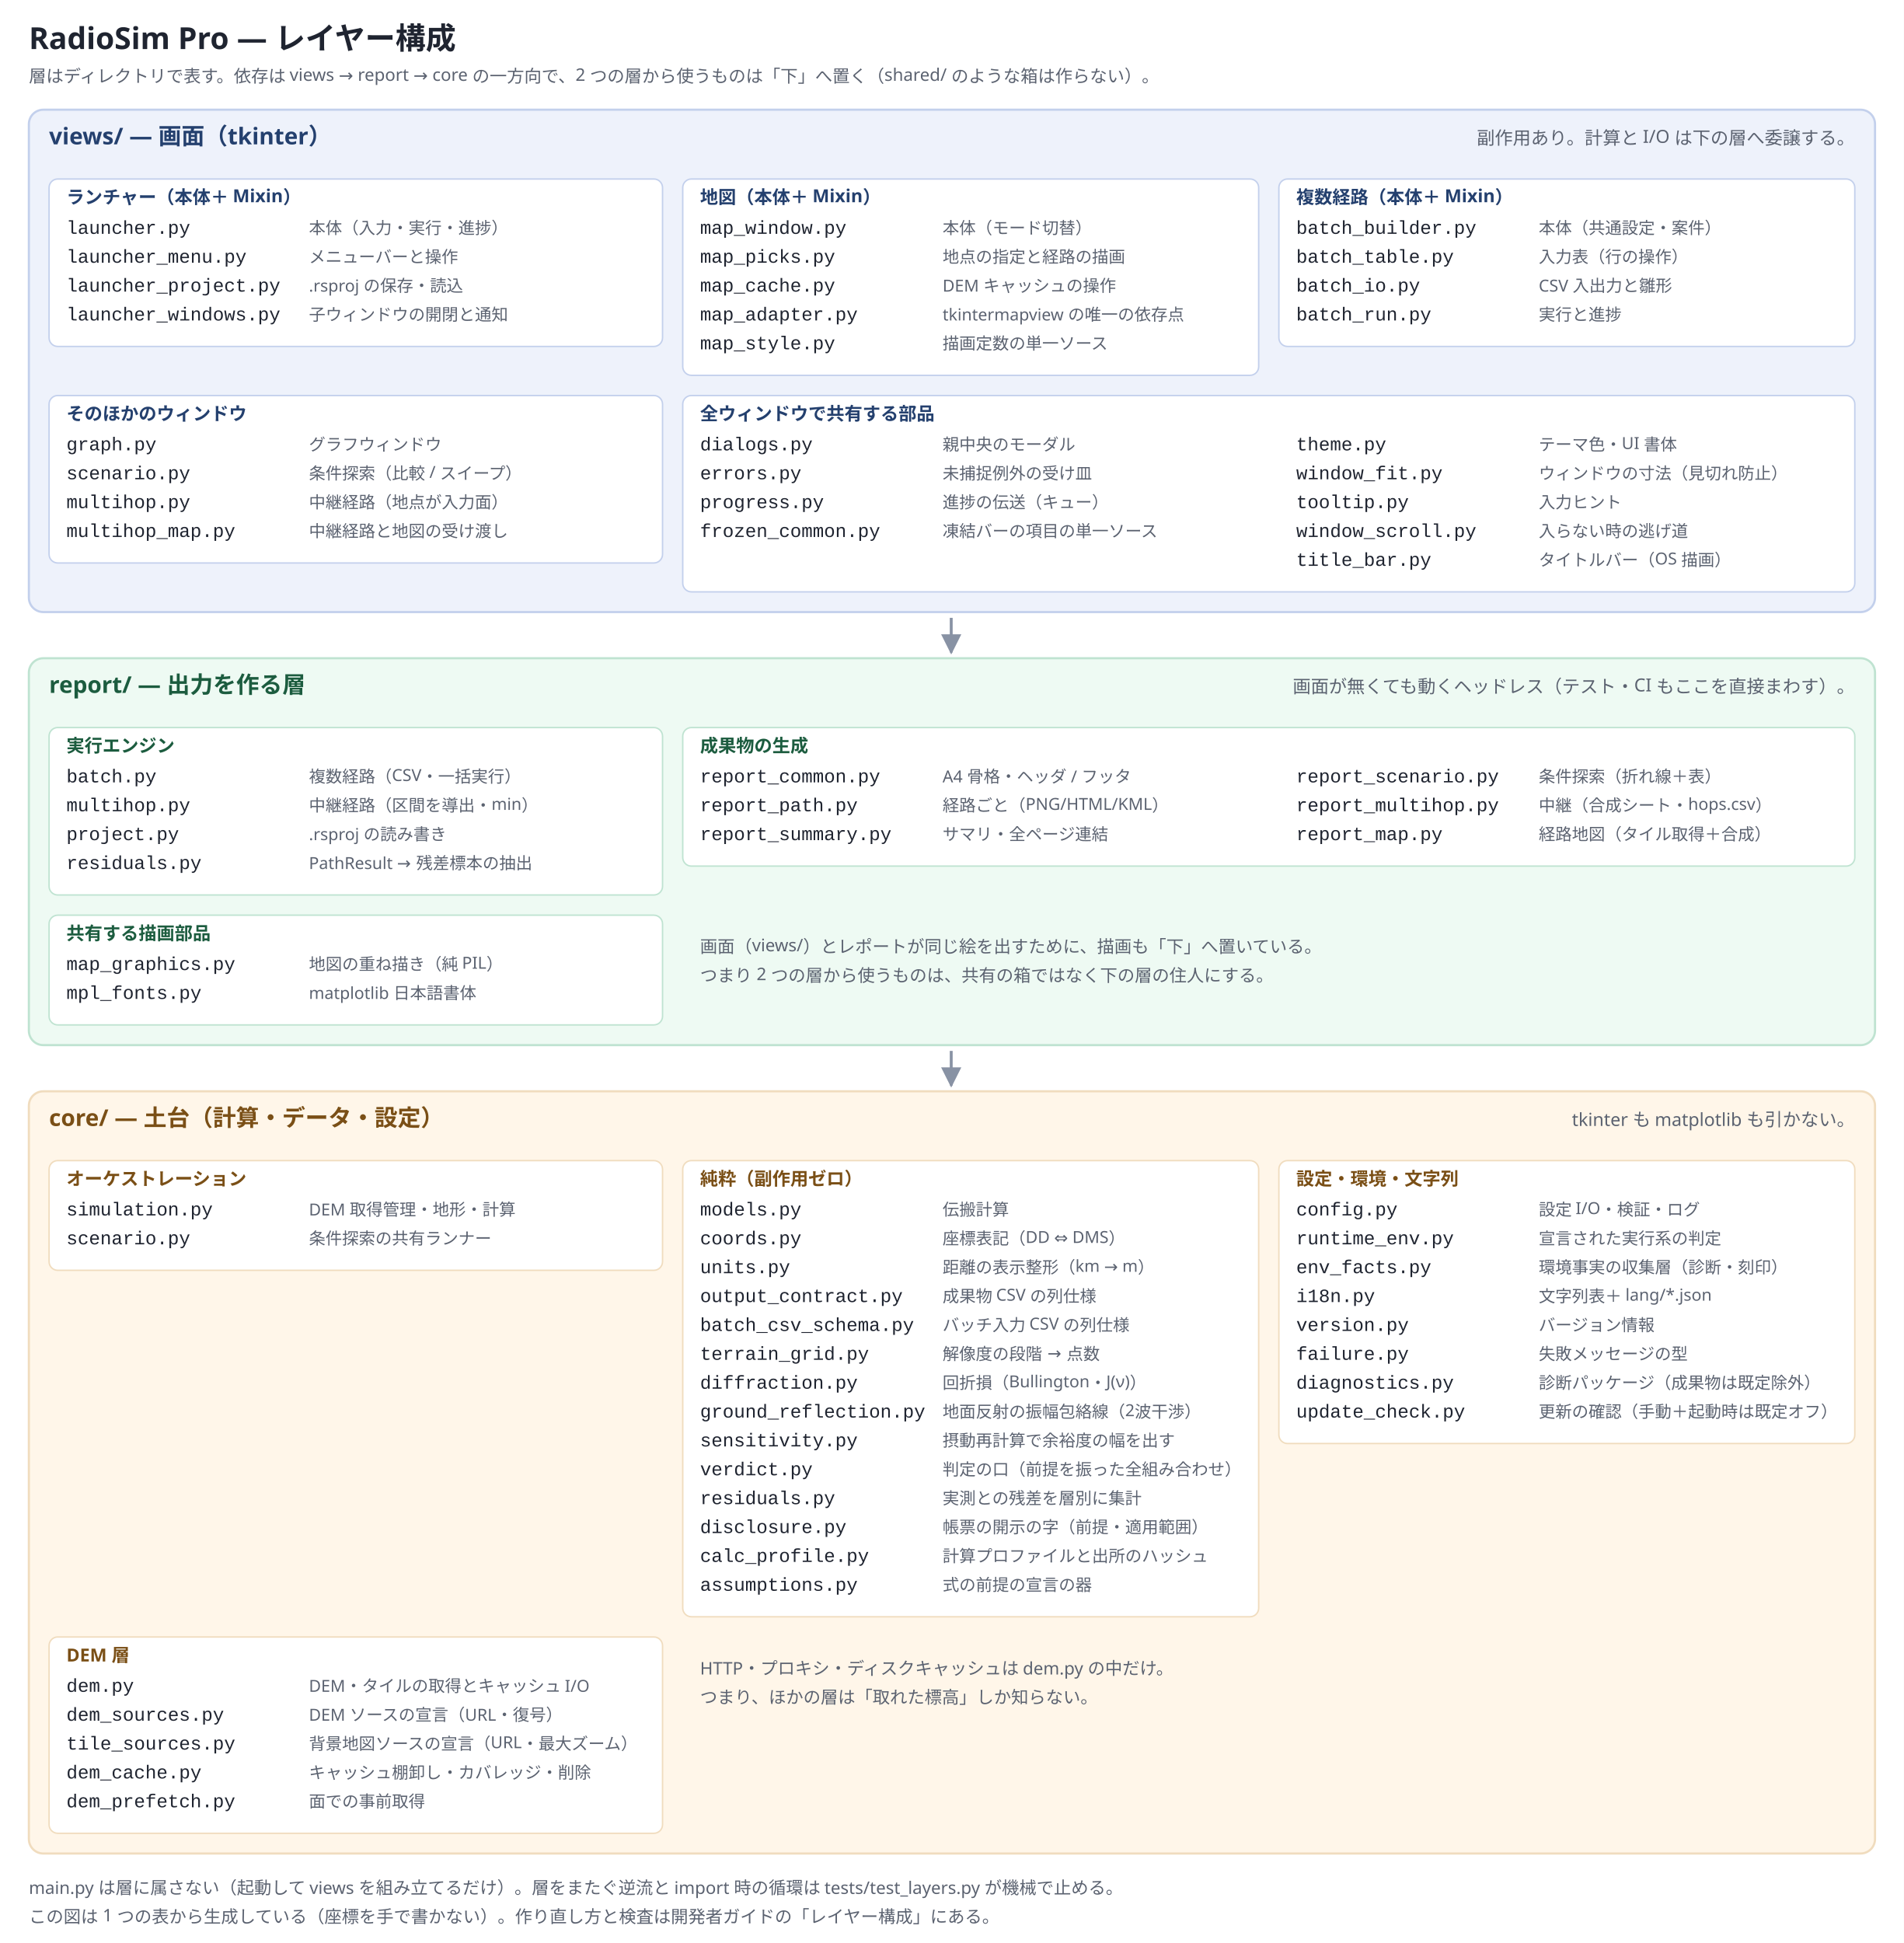
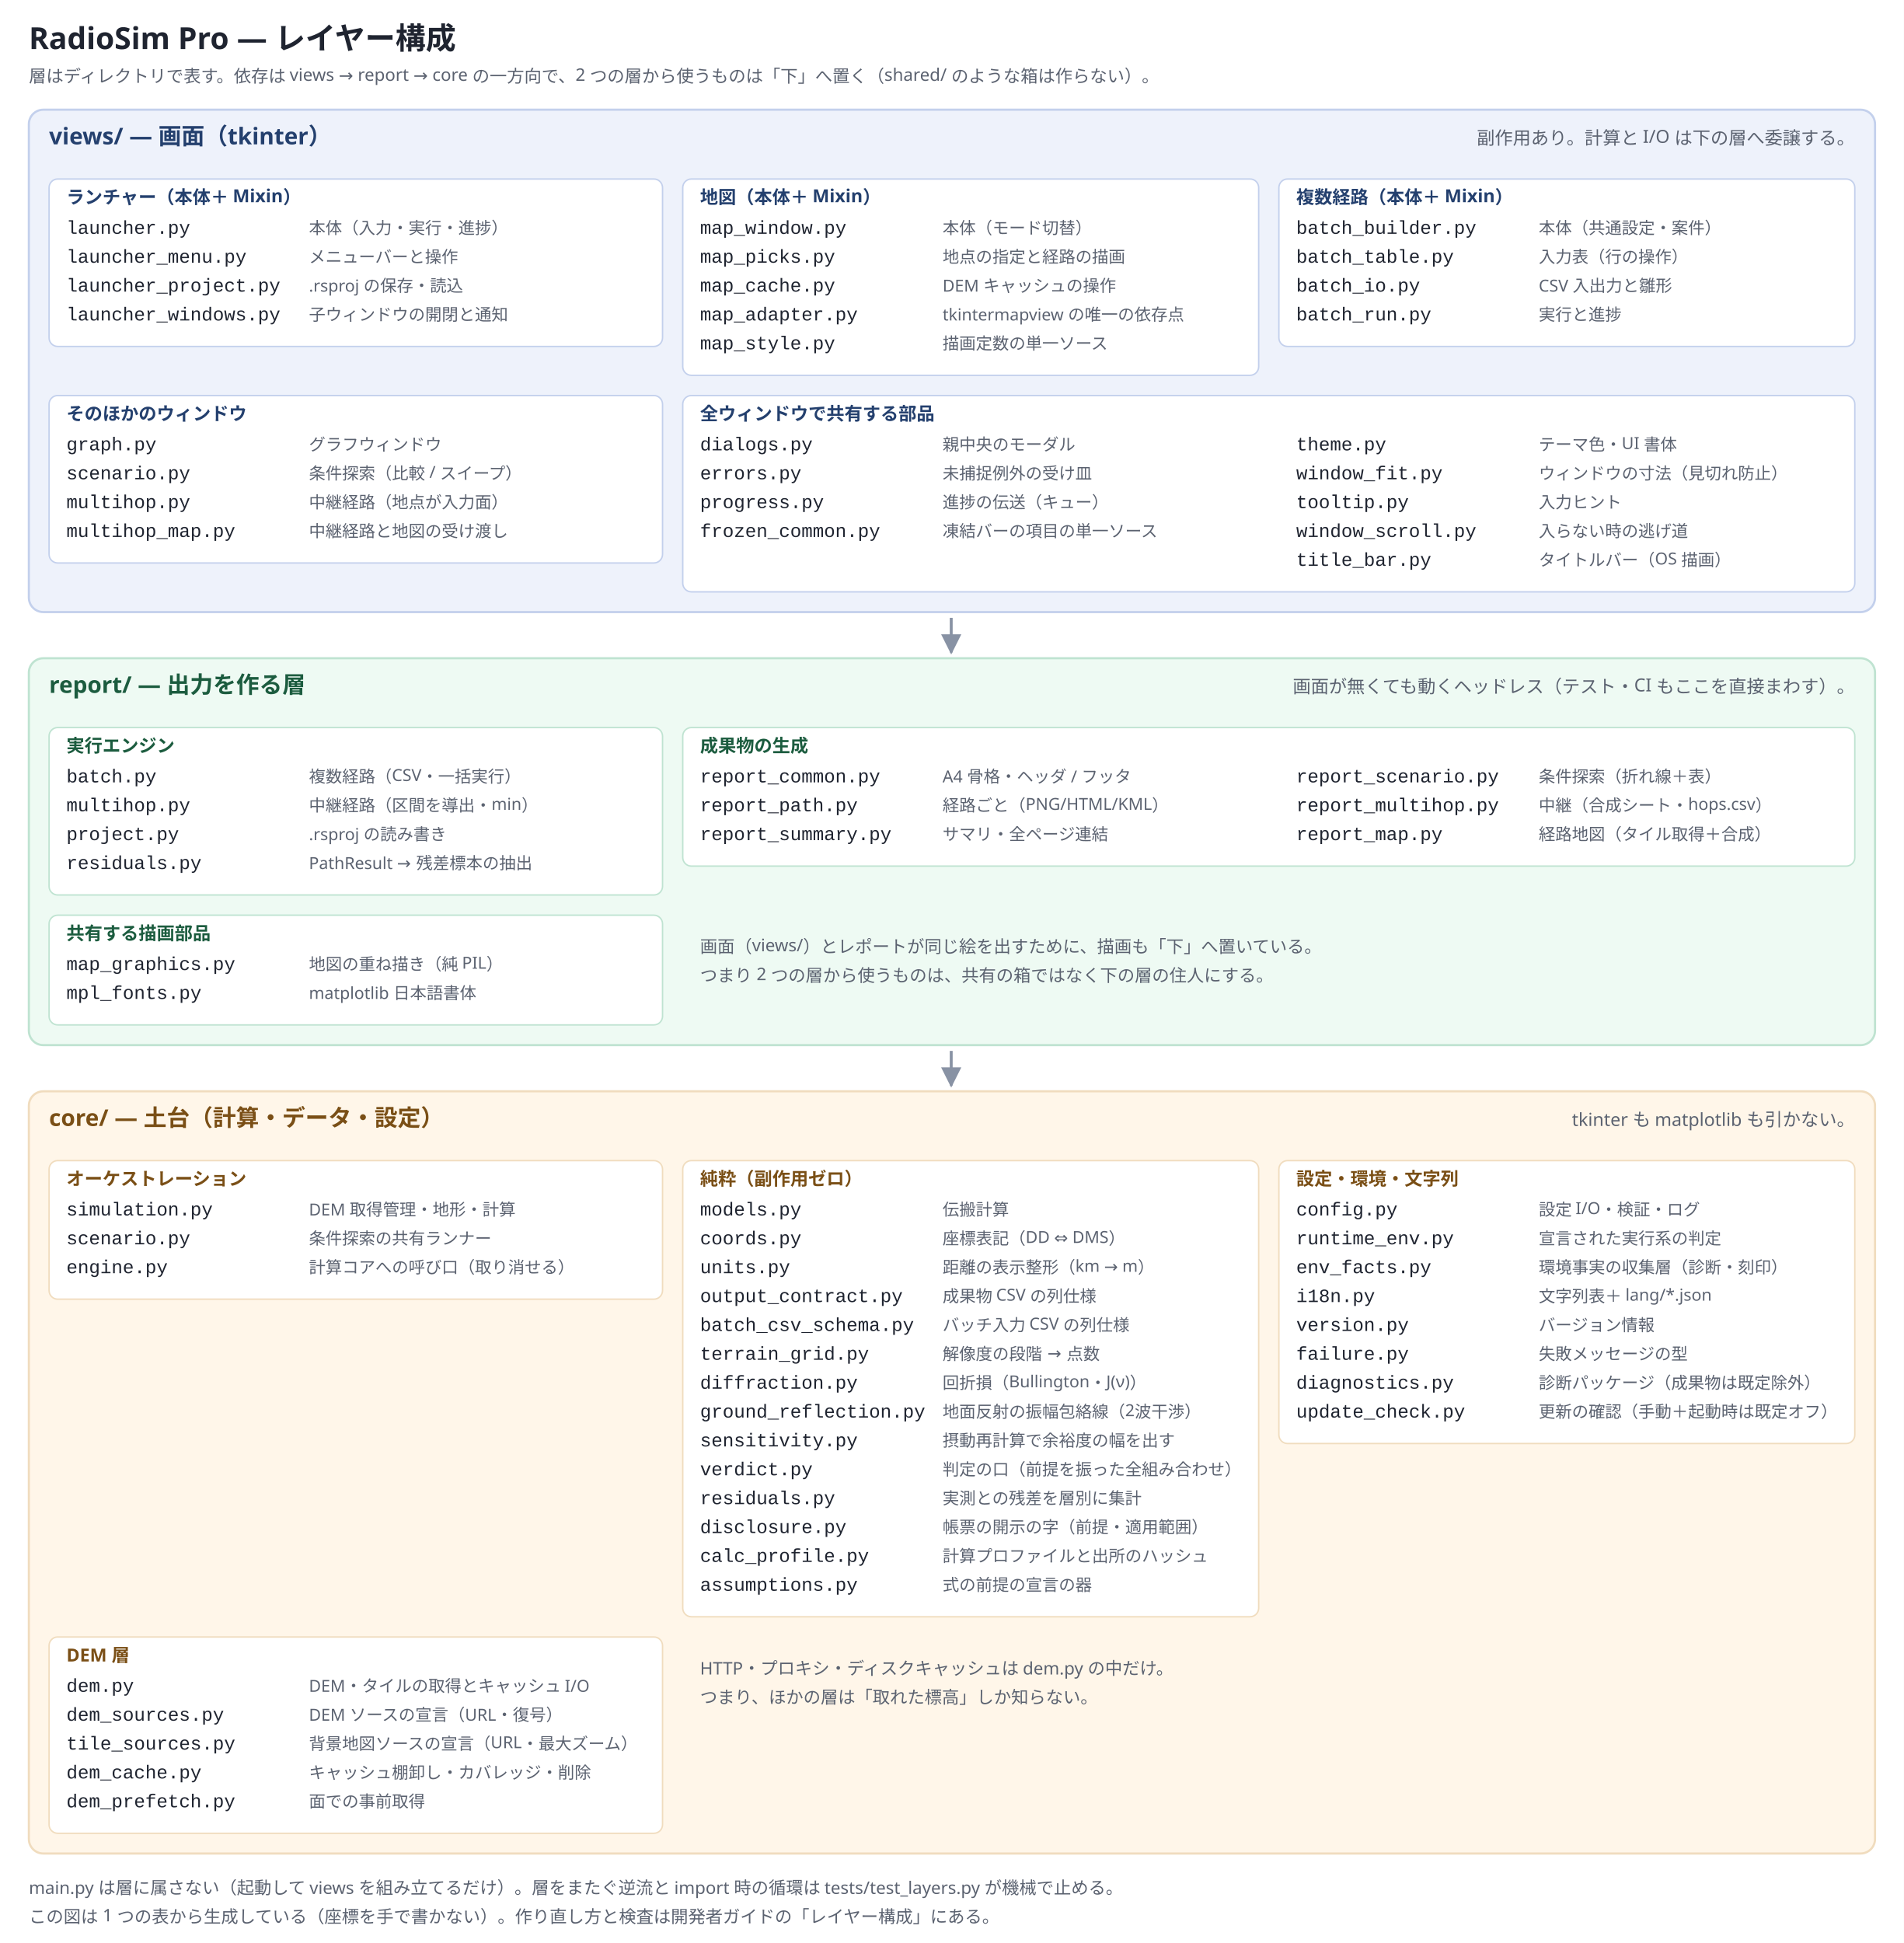
<svg xmlns="http://www.w3.org/2000/svg" viewBox="0 0 1319 1346" width="1319" height="1346" role="img" aria-labelledby="ttl desc" font-family="'BIZ UDPGothic','Meiryo','Yu Gothic','Hiragino Sans',sans-serif">
  <defs>
    <marker id="ar" viewBox="0 0 10 10" refX="9" refY="5" markerWidth="7" markerHeight="7" orient="auto-start-reverse">
      <path d="M0,0 L10,5 L0,10 z" fill="#8892a4" />
    </marker>
    <style>
      .band  { stroke-width:1.5 }
      .card  { fill:#ffffff; stroke-width:1 }
      .lname { font-size:16px; font-weight:700 }
      .lrule { font-size:12.5px; fill:#5b6270 }
      .ctitle{ font-size:12.5px; font-weight:700 }
      .mod   { font-size:13px; font-family:Consolas,'Courier New',monospace; fill:#1f2430 }
      .role  { font-size:11.5px; fill:#5b6270 }
      .note  { font-size:12px; fill:#5b6270 }
      .arrow { stroke:#8892a4; stroke-width:2; marker-end:url(#ar) }
    </style>
  </defs>
  <rect width="1319" height="1346" fill="#ffffff" />
  <text x="20" y="34" font-size="21" font-weight="700" fill="#1f2430">RadioSim Pro — レイヤー構成</text>
  <text x="20" y="57" class="note">層はディレクトリで表す。依存は views → report → core の一方向で、2 つの層から使うものは「下」へ置く（shared/ のような箱は作らない）。</text>
  <rect class="band" x="20" y="76" width="1279" height="348" rx="10" fill="#eef2fb" stroke="#c3d0ec" />
  <text x="34" y="100" class="lname" fill="#24406e">views/ — 画面（tkinter）</text>
  <text x="1285" y="100" class="lrule" text-anchor="end">副作用あり。計算と I/O は下の層へ委譲する。</text>
  <g>
    <rect class="card" x="34" y="124" width="425" height="116" rx="6" stroke="#c3d0ec" />
    <text x="46" y="141" class="ctitle" fill="#24406e">ランチャー（本体＋ Mixin）</text>
    <text x="46" y="162" class="mod">launcher.py</text>
    <text x="214" y="162" class="role">本体（入力・実行・進捗）</text>
    <text x="46" y="182" class="mod">launcher_menu.py</text>
    <text x="214" y="182" class="role">メニューバーと操作</text>
    <text x="46" y="202" class="mod">launcher_project.py</text>
    <text x="214" y="202" class="role">.rsproj の保存・読込</text>
    <text x="46" y="222" class="mod">launcher_windows.py</text>
    <text x="214" y="222" class="role">子ウィンドウの開閉と通知</text>
    <rect class="card" x="473" y="124" width="399" height="136" rx="6" stroke="#c3d0ec" />
    <text x="485" y="141" class="ctitle" fill="#24406e">地図（本体＋ Mixin）</text>
    <text x="485" y="162" class="mod">map_window.py</text>
    <text x="653" y="162" class="role">本体（モード切替）</text>
    <text x="485" y="182" class="mod">map_picks.py</text>
    <text x="653" y="182" class="role">地点の指定と経路の描画</text>
    <text x="485" y="202" class="mod">map_cache.py</text>
    <text x="653" y="202" class="role">DEM キャッシュの操作</text>
    <text x="485" y="222" class="mod">map_adapter.py</text>
    <text x="653" y="222" class="role">tkintermapview の唯一の依存点</text>
    <text x="485" y="242" class="mod">map_style.py</text>
    <text x="653" y="242" class="role">描画定数の単一ソース</text>
    <rect class="card" x="886" y="124" width="399" height="116" rx="6" stroke="#c3d0ec" />
    <text x="898" y="141" class="ctitle" fill="#24406e">複数経路（本体＋ Mixin）</text>
    <text x="898" y="162" class="mod">batch_builder.py</text>
    <text x="1066" y="162" class="role">本体（共通設定・案件）</text>
    <text x="898" y="182" class="mod">batch_table.py</text>
    <text x="1066" y="182" class="role">入力表（行の操作）</text>
    <text x="898" y="202" class="mod">batch_io.py</text>
    <text x="1066" y="202" class="role">CSV 入出力と雛形</text>
    <text x="898" y="222" class="mod">batch_run.py</text>
    <text x="1066" y="222" class="role">実行と進捗</text>
  </g>
  <g>
    <rect class="card" x="34" y="274" width="425" height="116" rx="6" stroke="#c3d0ec" />
    <text x="46" y="291" class="ctitle" fill="#24406e">そのほかのウィンドウ</text>
    <text x="46" y="312" class="mod">graph.py</text>
    <text x="214" y="312" class="role">グラフウィンドウ</text>
    <text x="46" y="332" class="mod">scenario.py</text>
    <text x="214" y="332" class="role">条件探索（比較 / スイープ）</text>
    <text x="46" y="352" class="mod">multihop.py</text>
    <text x="214" y="352" class="role">中継経路（地点が入力面）</text>
    <text x="46" y="372" class="mod">multihop_map.py</text>
    <text x="214" y="372" class="role">中継経路と地図の受け渡し</text>
    <rect class="card" x="473" y="274" width="812" height="136" rx="6" stroke="#c3d0ec" />
    <text x="485" y="291" class="ctitle" fill="#24406e">全ウィンドウで共有する部品</text>
    <text x="485" y="312" class="mod">dialogs.py</text>
    <text x="653" y="312" class="role">親中央のモーダル</text>
    <text x="485" y="332" class="mod">errors.py</text>
    <text x="653" y="332" class="role">未捕捉例外の受け皿</text>
    <text x="485" y="352" class="mod">progress.py</text>
    <text x="653" y="352" class="role">進捗の伝送（キュー）</text>
    <text x="485" y="372" class="mod">frozen_common.py</text>
    <text x="653" y="372" class="role">凍結バーの項目の単一ソース</text>
    <text x="898" y="312" class="mod">theme.py</text>
    <text x="1066" y="312" class="role">テーマ色・UI 書体</text>
    <text x="898" y="332" class="mod">window_fit.py</text>
    <text x="1066" y="332" class="role">ウィンドウの寸法（見切れ防止）</text>
    <text x="898" y="352" class="mod">tooltip.py</text>
    <text x="1066" y="352" class="role">入力ヒント</text>
    <text x="898" y="372" class="mod">window_scroll.py</text>
    <text x="1066" y="372" class="role">入らない時の逃げ道</text>
    <text x="898" y="392" class="mod">title_bar.py</text>
    <text x="1066" y="392" class="role">タイトルバー（OS 描画）</text>
  </g>
  <line class="arrow" x1="659" y1="428" x2="659" y2="452" />
  <rect class="band" x="20" y="456" width="1279" height="268" rx="10" fill="#eefaf3" stroke="#bfe3d1" />
  <text x="34" y="480" class="lname" fill="#1c5c3f">report/ — 出力を作る層</text>
  <text x="1285" y="480" class="lrule" text-anchor="end">画面が無くても動くヘッドレス（テスト・CI もここを直接まわす）。</text>
  <g>
    <rect class="card" x="34" y="504" width="425" height="116" rx="6" stroke="#bfe3d1" />
    <text x="46" y="521" class="ctitle" fill="#1c5c3f">実行エンジン</text>
    <text x="46" y="542" class="mod">batch.py</text>
    <text x="214" y="542" class="role">複数経路（CSV・一括実行）</text>
    <text x="46" y="562" class="mod">multihop.py</text>
    <text x="214" y="562" class="role">中継経路（区間を導出・min）</text>
    <text x="46" y="582" class="mod">project.py</text>
    <text x="214" y="582" class="role">.rsproj の読み書き</text>
    <text x="46" y="602" class="mod">residuals.py</text>
    <text x="214" y="602" class="role">PathResult → 残差標本の抽出</text>
    <rect class="card" x="473" y="504" width="812" height="96" rx="6" stroke="#bfe3d1" />
    <text x="485" y="521" class="ctitle" fill="#1c5c3f">成果物の生成</text>
    <text x="485" y="542" class="mod">report_common.py</text>
    <text x="653" y="542" class="role">A4 骨格・ヘッダ / フッタ</text>
    <text x="485" y="562" class="mod">report_path.py</text>
    <text x="653" y="562" class="role">経路ごと（PNG/HTML/KML）</text>
    <text x="485" y="582" class="mod">report_summary.py</text>
    <text x="653" y="582" class="role">サマリ・全ページ連結</text>
    <text x="898" y="542" class="mod">report_scenario.py</text>
    <text x="1066" y="542" class="role">条件探索（折れ線＋表）</text>
    <text x="898" y="562" class="mod">report_multihop.py</text>
    <text x="1066" y="562" class="role">中継（合成シート・hops.csv）</text>
    <text x="898" y="582" class="mod">report_map.py</text>
    <text x="1066" y="582" class="role">経路地図（タイル取得＋合成）</text>
  </g>
  <g>
    <rect class="card" x="34" y="634" width="425" height="76" rx="6" stroke="#bfe3d1" />
    <text x="46" y="651" class="ctitle" fill="#1c5c3f">共有する描画部品</text>
    <text x="46" y="672" class="mod">map_graphics.py</text>
    <text x="214" y="672" class="role">地図の重ね描き（純 PIL）</text>
    <text x="46" y="692" class="mod">mpl_fonts.py</text>
    <text x="214" y="692" class="role">matplotlib 日本語書体</text>
    <text x="485" y="660" class="note">画面（views/）とレポートが同じ絵を出すために、描画も「下」へ置いている。</text>
    <text x="485" y="680" class="note">つまり 2 つの層から使うものは、共有の箱ではなく下の層の住人にする。</text>
  </g>
  <line class="arrow" x1="659" y1="728" x2="659" y2="752" />
  <rect class="band" x="20" y="756" width="1279" height="528" rx="10" fill="#fff6e9" stroke="#f0dcbe" />
  <text x="34" y="780" class="lname" fill="#7a4f16">core/ — 土台（計算・データ・設定）</text>
  <text x="1285" y="780" class="lrule" text-anchor="end">tkinter も matplotlib も引かない。</text>
  <g>
-     <rect class="card" x="34" y="804" width="425" height="76" rx="6" stroke="#f0dcbe" />
+     <rect class="card" x="34" y="804" width="425" height="96" rx="6" stroke="#f0dcbe" />
    <text x="46" y="821" class="ctitle" fill="#7a4f16">オーケストレーション</text>
    <text x="46" y="842" class="mod">simulation.py</text>
    <text x="214" y="842" class="role">DEM 取得管理・地形・計算</text>
    <text x="46" y="862" class="mod">scenario.py</text>
    <text x="214" y="862" class="role">条件探索の共有ランナー</text>
+     <text x="46" y="882" class="mod">engine.py</text>
+     <text x="214" y="882" class="role">計算コアへの呼び口（取り消せる）</text>
    <rect class="card" x="473" y="804" width="399" height="316" rx="6" stroke="#f0dcbe" />
    <text x="485" y="821" class="ctitle" fill="#7a4f16">純粋（副作用ゼロ）</text>
    <text x="485" y="842" class="mod">models.py</text>
    <text x="653" y="842" class="role">伝搬計算</text>
    <text x="485" y="862" class="mod">coords.py</text>
    <text x="653" y="862" class="role">座標表記（DD ⇔ DMS）</text>
    <text x="485" y="882" class="mod">units.py</text>
    <text x="653" y="882" class="role">距離の表示整形（km → m）</text>
    <text x="485" y="902" class="mod">output_contract.py</text>
    <text x="653" y="902" class="role">成果物 CSV の列仕様</text>
    <text x="485" y="922" class="mod">batch_csv_schema.py</text>
    <text x="653" y="922" class="role">バッチ入力 CSV の列仕様</text>
    <text x="485" y="942" class="mod">terrain_grid.py</text>
    <text x="653" y="942" class="role">解像度の段階 → 点数</text>
    <text x="485" y="962" class="mod">diffraction.py</text>
    <text x="653" y="962" class="role">回折損（Bullington・J(ν)）</text>
    <text x="485" y="982" class="mod">ground_reflection.py</text>
    <text x="653" y="982" class="role">地面反射の振幅包絡線（2波干渉）</text>
    <text x="485" y="1002" class="mod">sensitivity.py</text>
    <text x="653" y="1002" class="role">摂動再計算で余裕度の幅を出す</text>
    <text x="485" y="1022" class="mod">verdict.py</text>
    <text x="653" y="1022" class="role">判定の口（前提を振った全組み合わせ）</text>
    <text x="485" y="1042" class="mod">residuals.py</text>
    <text x="653" y="1042" class="role">実測との残差を層別に集計</text>
    <text x="485" y="1062" class="mod">disclosure.py</text>
    <text x="653" y="1062" class="role">帳票の開示の字（前提・適用範囲）</text>
    <text x="485" y="1082" class="mod">calc_profile.py</text>
    <text x="653" y="1082" class="role">計算プロファイルと出所のハッシュ</text>
    <text x="485" y="1102" class="mod">assumptions.py</text>
    <text x="653" y="1102" class="role">式の前提の宣言の器</text>
    <rect class="card" x="886" y="804" width="399" height="196" rx="6" stroke="#f0dcbe" />
    <text x="898" y="821" class="ctitle" fill="#7a4f16">設定・環境・文字列</text>
    <text x="898" y="842" class="mod">config.py</text>
    <text x="1066" y="842" class="role">設定 I/O・検証・ログ</text>
    <text x="898" y="862" class="mod">runtime_env.py</text>
    <text x="1066" y="862" class="role">宣言された実行系の判定</text>
    <text x="898" y="882" class="mod">env_facts.py</text>
    <text x="1066" y="882" class="role">環境事実の収集層（診断・刻印）</text>
    <text x="898" y="902" class="mod">i18n.py</text>
    <text x="1066" y="902" class="role">文字列表＋ lang/*.json</text>
    <text x="898" y="922" class="mod">version.py</text>
    <text x="1066" y="922" class="role">バージョン情報</text>
    <text x="898" y="942" class="mod">failure.py</text>
    <text x="1066" y="942" class="role">失敗メッセージの型</text>
    <text x="898" y="962" class="mod">diagnostics.py</text>
    <text x="1066" y="962" class="role">診断パッケージ（成果物は既定除外）</text>
    <text x="898" y="982" class="mod">update_check.py</text>
    <text x="1066" y="982" class="role">更新の確認（手動＋起動時は既定オフ）</text>
  </g>
  <g>
    <rect class="card" x="34" y="1134" width="425" height="136" rx="6" stroke="#f0dcbe" />
    <text x="46" y="1151" class="ctitle" fill="#7a4f16">DEM 層</text>
    <text x="46" y="1172" class="mod">dem.py</text>
    <text x="214" y="1172" class="role">DEM・タイルの取得とキャッシュ I/O</text>
    <text x="46" y="1192" class="mod">dem_sources.py</text>
    <text x="214" y="1192" class="role">DEM ソースの宣言（URL・復号）</text>
    <text x="46" y="1212" class="mod">tile_sources.py</text>
    <text x="214" y="1212" class="role">背景地図ソースの宣言（URL・最大ズーム）</text>
    <text x="46" y="1232" class="mod">dem_cache.py</text>
    <text x="214" y="1232" class="role">キャッシュ棚卸し・カバレッジ・削除</text>
    <text x="46" y="1252" class="mod">dem_prefetch.py</text>
    <text x="214" y="1252" class="role">面での事前取得</text>
    <text x="485" y="1160" class="note">HTTP・プロキシ・ディスクキャッシュは dem.py の中だけ。</text>
    <text x="485" y="1180" class="note">つまり、ほかの層は「取れた標高」しか知らない。</text>
  </g>
  <text x="20" y="1312" class="note">main.py は層に属さない（起動して views を組み立てるだけ）。層をまたぐ逆流と import 時の循環は tests/test_layers.py が機械で止める。</text>
  <text x="20" y="1332" class="note">この図は 1 つの表から生成している（座標を手で書かない）。作り直し方と検査は開発者ガイドの「レイヤー構成」にある。</text>
</svg>
